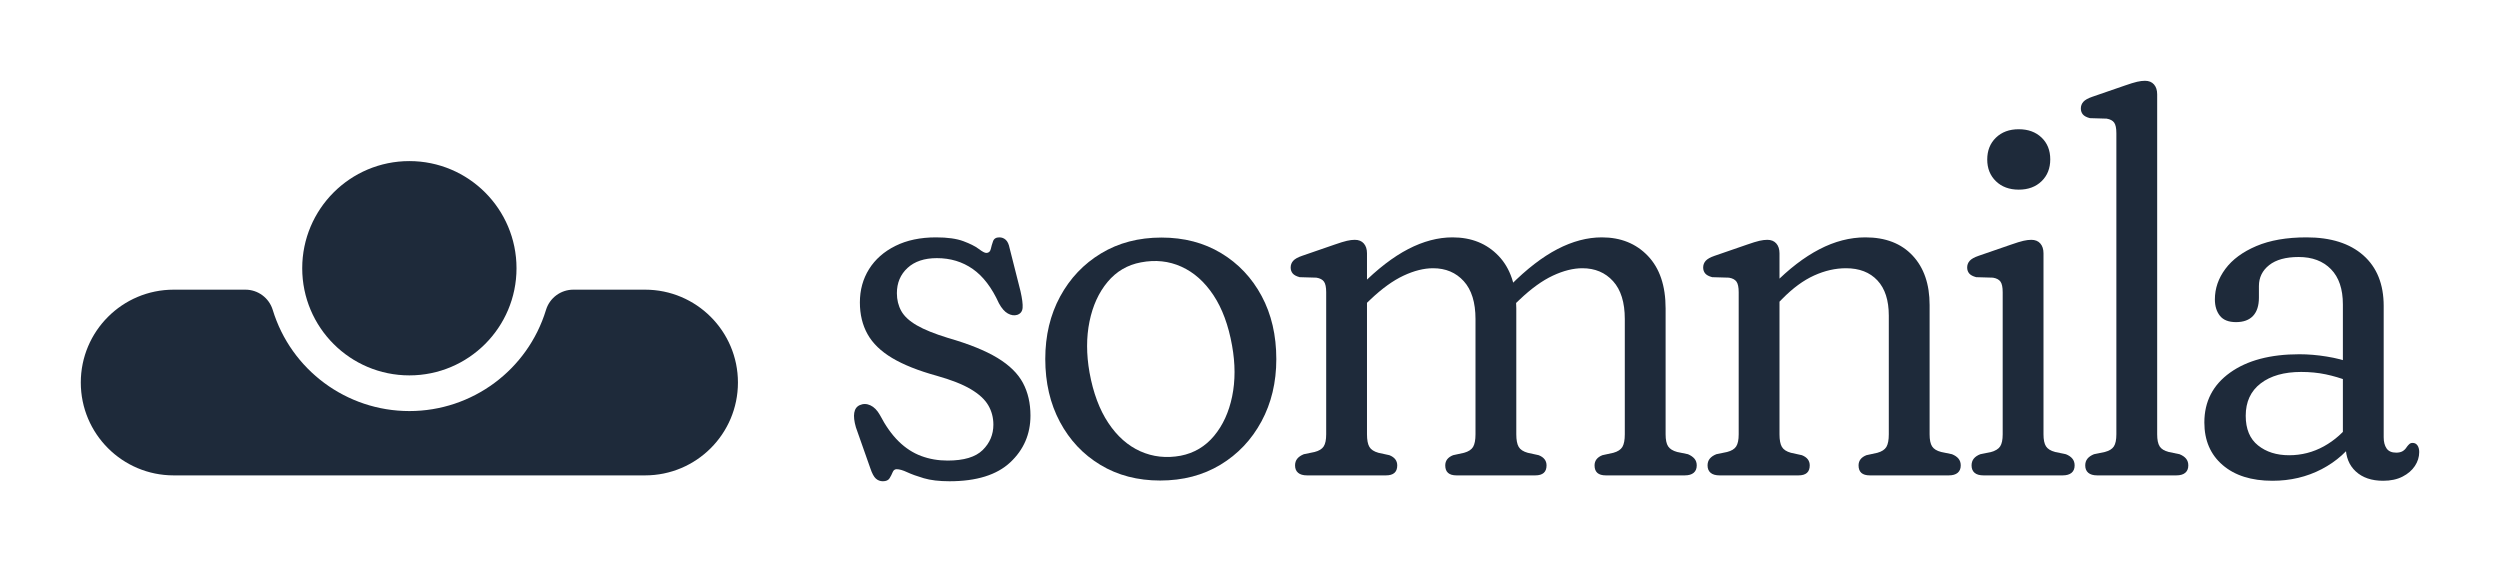
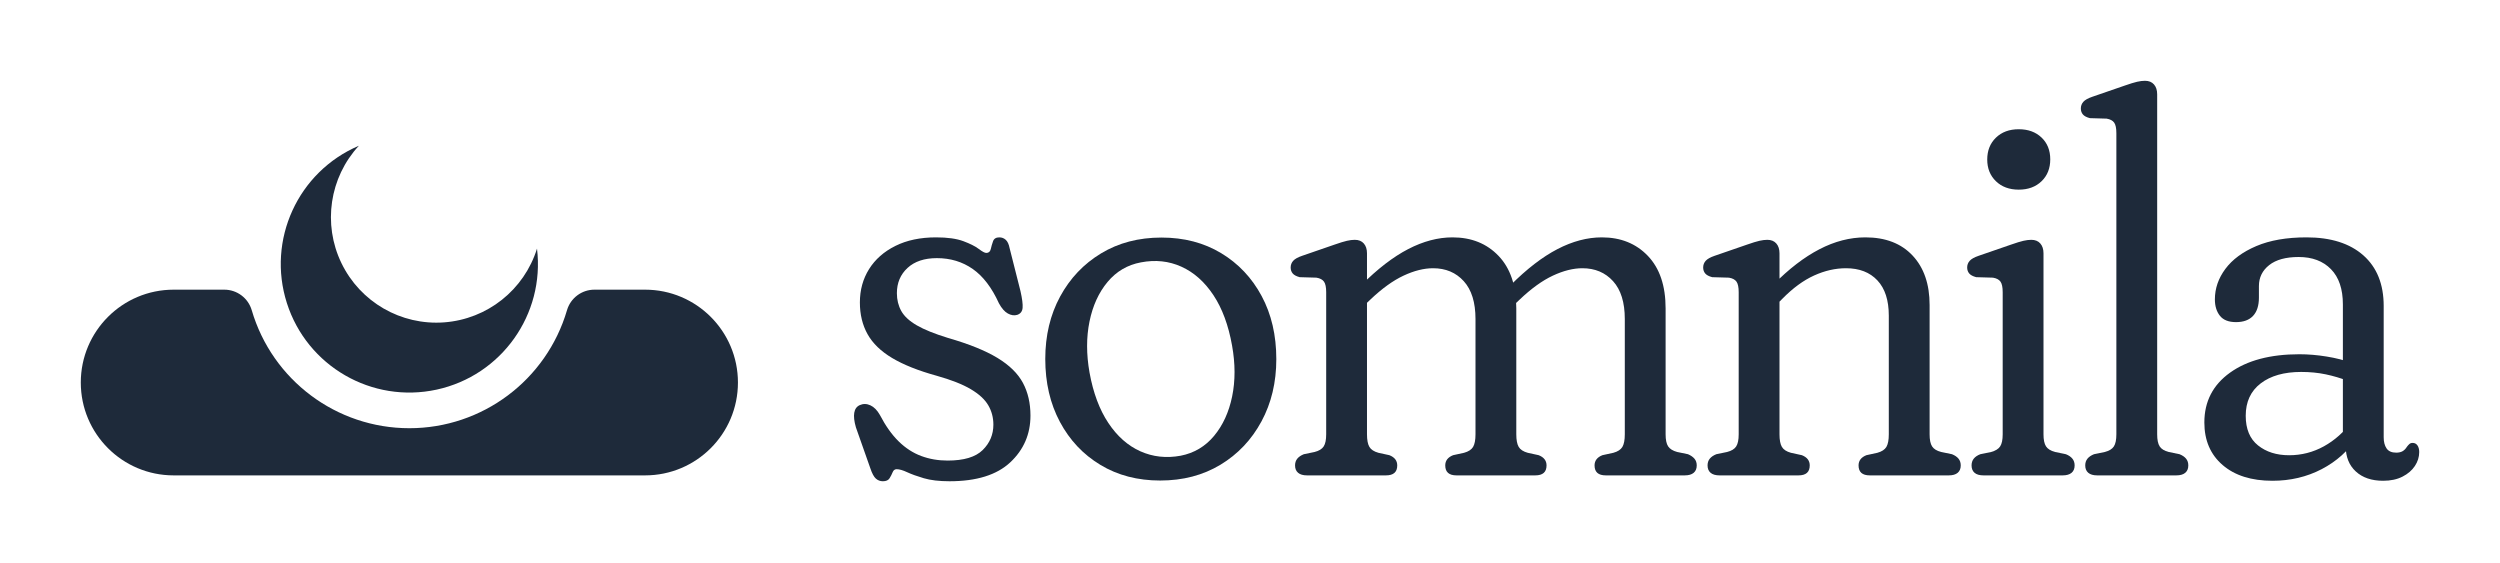
<svg xmlns="http://www.w3.org/2000/svg" viewBox="-300.00 -1765.20 9283.02 2087.20">
-   <g transform="translate(0.00,-1167.02) scale(26.5231) translate(-4.00,-36.00)">
-     <path d="M17.00,54.00 L27.04,54.00 A4,4 0 0 1 30.87,56.83 A20.00,20.00 0 0 0 69.13,56.83 A4,4 0 0 1 72.96,54.00 L83.00,54.00 A13.00,13.00 0 0 1 83.00,80.00 L17.00,80.00 A13.00,13.00 0 0 1 17.00,54.00 Z" fill="#1E2A3A" />
-     <path d="M35.00,51.00 A15,15 0 1 1 65.00,51.00 A15,15 0 1 1 35.00,51.00 Z" fill="#1E2A3A" />
+   <g transform="translate(0.00,-1262.50) scale(26.5231) translate(-4.00,-32.40)">
+     <path d="M17.00,54.00 L24.09,54.00 A4,4 0 0 1 27.93,56.87 A23.00,23.00 0 0 0 72.07,56.87 A4,4 0 0 1 75.91,54.00 L83.00,54.00 A13.00,13.00 0 0 1 83.00,80.00 L17.00,80.00 A13.00,13.00 0 0 1 17.00,54.00 Z" fill="#1E2A3A" />
+     <path d="M67.87,48.25 A18,18 0 1 1 42.93,33.85 A14.76,14.76 0 1 0 67.87,48.25 Z" fill="#1E2A3A" />
  </g>
  <g fill="#1E2A3A" transform="translate(2820.82,0.00)">
    <path d="M357.906 -806.697Q288.408 -806.697 248.959 -770.248Q209.51 -733.8 209.51 -676.502Q209.51 -639.704 225.81 -610.405Q242.109 -581.106 283.458 -557.157Q324.806 -533.208 399.504 -510.309Q516.207 -476.708 582.958 -436.158Q649.709 -395.607 677.61 -343.257Q705.51 -290.906 705.51 -222.205Q705.51 -118.602 630.459 -48.401Q555.407 21.8 404.904 21.8Q347.504 21.8 309.554 10.6Q271.604 -0.6 247.604 -11.8Q223.604 -23 208.603 -23Q198.302 -23 193.802 -11.8Q189.301 -0.6 182.4 10.6Q175.5 21.8 157.399 21.8Q142.599 21.8 131.548 12Q120.497 2.199 110.997 -26.102L57.399 -178.197Q47.699 -211.699 51.199 -232.501Q54.7 -253.303 71.602 -260.904Q90.903 -269.504 111.154 -260.154Q131.406 -250.803 146.307 -224.502Q178.007 -163.603 216.007 -126.354Q254.006 -89.104 299.605 -72.055Q345.204 -55.005 397.903 -55.005Q488.399 -55.005 528.098 -94.104Q567.797 -133.202 567.797 -188.3Q567.797 -227.899 548.747 -260.397Q529.698 -292.896 483.949 -320.045Q438.2 -347.194 357.102 -369.994Q255.001 -398.193 192.05 -435.744Q129.099 -473.294 100.598 -524.345Q72.097 -575.396 72.097 -642.097Q72.097 -711.499 106.198 -765.95Q140.3 -820.401 204.001 -852.102Q267.703 -883.802 354.805 -883.802Q418.605 -883.802 456.505 -869.603Q494.405 -855.403 513.755 -840.703Q533.105 -826.003 541.405 -826.003Q554.906 -826.003 558.206 -840.703Q561.507 -855.403 566.658 -869.603Q571.809 -883.802 590.009 -883.802Q603.71 -883.802 613.76 -874.702Q623.811 -865.601 628.011 -844L668.409 -684.403Q678.009 -641.902 676.309 -622.05Q674.608 -602.199 656.207 -595.999Q639.606 -591.099 621.605 -601.049Q603.604 -611.0 588.402 -639.001Q548.902 -726 491.303 -766.348Q433.704 -806.697 357.906 -806.697Z" />
    <path d="M1191.904 -883.102Q1317.505 -883.102 1413.556 -825.202Q1509.607 -767.302 1564.007 -665.852Q1618.408 -564.401 1618.408 -431.701Q1618.408 -302.601 1563.257 -200.401Q1508.107 -98.201 1411.006 -39.55Q1313.905 19.1 1187.003 19.1Q1061.701 19.1 965.5 -38.8Q869.3 -96.7 814.899 -198.501Q760.499 -300.301 760.499 -432.302Q760.499 -562.401 815.649 -664.102Q870.8 -765.802 967.901 -824.452Q1065.002 -883.102 1191.904 -883.102ZM1263.203 -73.007Q1338.2 -87.706 1387.247 -146.604Q1436.295 -205.503 1454.343 -292.951Q1472.392 -380.399 1454.091 -482.099Q1433.991 -595.299 1384.792 -669.397Q1335.594 -743.496 1265.947 -774.946Q1196.3 -806.395 1115.703 -790.996Q1040.707 -776.996 991.659 -718.098Q942.612 -659.2 924.713 -571.401Q906.815 -483.603 924.815 -381.903Q945.216 -269.004 994.614 -194.755Q1044.013 -120.506 1113.66 -89.407Q1183.307 -58.307 1263.203 -73.007Z" />
    <path d="M1955.112 -824.601V-152.608Q1955.112 -120.906 1964.012 -105.806Q1972.911 -90.706 1997.51 -83.906L2038.208 -75.005Q2067.409 -63.504 2067.409 -36.903Q2067.409 0.0 2025.606 0.0H1732.502Q1710.601 0.0 1699.3 -9.601Q1687.999 -19.202 1687.999 -36.903Q1687.999 -51.904 1696.199 -62.005Q1704.399 -72.105 1720.5 -78.606L1760.598 -86.906Q1784.897 -93.106 1794.246 -107.456Q1803.596 -121.807 1803.596 -152.608V-680.191Q1803.596 -707.992 1795.396 -719.443Q1787.196 -730.893 1767.396 -734.193L1705.2 -735.994Q1686.8 -740.794 1679.25 -749.795Q1671.699 -758.795 1671.699 -771.896Q1671.699 -786.197 1681.0 -796.698Q1690.301 -807.199 1714.402 -815.399L1834.606 -856.902Q1864.607 -867.402 1880.658 -871.053Q1896.709 -874.703 1909.81 -874.703Q1931.411 -874.703 1943.262 -861.152Q1955.112 -847.602 1955.112 -824.601ZM1933.211 -620.096 1892.81 -665.699 1933.609 -705.999Q2024.311 -796.902 2108.162 -840.352Q2192.012 -883.802 2272.712 -883.802Q2378.013 -883.802 2443.763 -814.902Q2509.512 -746.001 2509.512 -620.0V-152.608Q2509.512 -120.906 2518.412 -105.806Q2527.312 -90.706 2551.911 -83.906L2592.609 -75.005Q2621.809 -63.504 2621.809 -36.903Q2621.809 0.0 2580.007 0.0H2287.502Q2245.7 0.0 2245.7 -36.903Q2245.7 -63.504 2274.9 -75.005L2315.598 -83.906Q2340.197 -90.706 2349.097 -105.806Q2357.997 -120.906 2357.997 -152.608V-580.696Q2357.997 -673.094 2314.448 -721.142Q2270.9 -769.191 2200.502 -769.191Q2149.703 -769.191 2090.956 -741.742Q2032.208 -714.293 1967.511 -652.696ZM2487.612 -620.096 2447.21 -665.699 2488.01 -705.999Q2578.712 -796.902 2662.562 -840.352Q2746.413 -883.802 2827.113 -883.802Q2932.413 -883.802 2998.163 -814.902Q3063.913 -746.001 3063.913 -620.0V-152.608Q3063.913 -121.807 3073.413 -107.606Q3082.912 -93.406 3106.911 -86.906L3147.009 -78.606Q3162.81 -71.805 3171.16 -61.855Q3179.51 -51.904 3179.51 -36.903Q3179.51 -19.202 3168.209 -9.601Q3156.908 0.0 3135.007 0.0H2841.903Q2800.1 0.0 2800.1 -36.903Q2800.1 -63.504 2829.301 -75.005L2869.999 -83.906Q2894.598 -90.706 2903.497 -105.806Q2912.397 -120.906 2912.397 -152.608V-580.696Q2912.397 -673.094 2868.849 -721.142Q2825.3 -769.191 2754.902 -769.191Q2704.104 -769.191 2645.356 -741.742Q2586.608 -714.293 2521.911 -652.696Z" />
    <path d="M3486.812 -824.601V-152.608Q3486.812 -120.906 3495.712 -105.806Q3504.611 -90.706 3529.21 -83.906L3569.908 -75.005Q3599.109 -63.504 3599.109 -36.903Q3599.109 0.0 3557.306 0.0H3264.202Q3242.301 0.0 3231 -9.601Q3219.699 -19.202 3219.699 -36.903Q3219.699 -51.904 3227.899 -62.005Q3236.099 -72.105 3252.2 -78.606L3292.298 -86.906Q3316.597 -93.106 3325.946 -107.456Q3335.296 -121.807 3335.296 -152.608V-680.191Q3335.296 -707.992 3327.096 -719.443Q3318.896 -730.893 3299.096 -734.193L3236.9 -735.994Q3218.5 -740.794 3210.95 -749.795Q3203.399 -758.795 3203.399 -771.896Q3203.399 -786.197 3212.7 -796.698Q3222 -807.199 3246.102 -815.399L3366.306 -856.902Q3396.307 -867.402 3412.358 -871.053Q3428.409 -874.703 3441.51 -874.703Q3463.111 -874.703 3474.962 -861.152Q3486.812 -847.602 3486.812 -824.601ZM3464.911 -622.896 3424.51 -668.499 3464.609 -708.799Q3550.012 -795.502 3635.012 -839.652Q3720.013 -883.802 3805.912 -883.802Q3917.713 -883.802 3980.963 -816.302Q4044.213 -748.801 4044.213 -632.599V-152.608Q4044.213 -121.807 4053.563 -107.456Q4062.912 -93.106 4087.211 -86.906L4127.309 -78.606Q4143.41 -72.105 4151.61 -62.005Q4159.81 -51.904 4159.81 -36.903Q4159.81 -19.202 4148.509 -9.601Q4137.208 0.0 4115.307 0.0H3822.203Q3780.4 0.0 3780.4 -36.903Q3780.4 -63.504 3809.601 -75.005L3850.299 -83.906Q3874.898 -90.706 3883.797 -105.806Q3892.697 -120.906 3892.697 -152.608V-593.295Q3892.697 -678.693 3850.448 -723.942Q3808.2 -769.191 3733.702 -769.191Q3674.904 -769.191 3615.356 -742.242Q3555.809 -715.293 3497.111 -655.496Z" />
    <path d="M4467.112 -824.601V-152.608Q4467.112 -122.107 4476.462 -107.756Q4485.812 -93.406 4510.111 -86.906L4550.208 -78.606Q4566.009 -72.405 4574.359 -62.155Q4582.709 -51.904 4582.709 -36.903Q4582.709 -19.202 4571.408 -9.601Q4560.108 0.0 4538.207 0.0H4244.502Q4222.301 0.0 4211.15 -9.601Q4199.999 -19.202 4199.999 -36.903Q4199.999 -51.904 4208.199 -62.155Q4216.399 -72.405 4232.5 -78.606L4272.598 -86.906Q4296.897 -93.406 4306.246 -107.756Q4315.596 -122.107 4315.596 -152.608V-680.191Q4315.596 -707.992 4307.396 -719.443Q4299.196 -730.893 4279.396 -734.193L4217.2 -735.994Q4198.8 -740.794 4191.25 -749.795Q4183.699 -758.795 4183.699 -771.896Q4183.699 -786.197 4193.0 -796.698Q4202.301 -807.199 4226.402 -815.399L4346.606 -856.902Q4376.607 -867.402 4392.658 -871.053Q4408.709 -874.703 4421.81 -874.703Q4443.411 -874.703 4455.262 -861.152Q4467.112 -847.602 4467.112 -824.601ZM4375.205 -1060.994Q4322.802 -1060.994 4290.5 -1092.246Q4258.198 -1123.497 4258.198 -1172.8Q4258.198 -1222.803 4290.5 -1254.055Q4322.802 -1285.306 4375.205 -1285.306Q4427.608 -1285.306 4459.91 -1254.405Q4492.212 -1223.503 4492.212 -1173.5Q4492.212 -1123.497 4459.91 -1092.246Q4427.608 -1060.994 4375.205 -1060.994Z" />
    <path d="M4889.212 -1415.101V-152.608Q4889.212 -121.807 4898.562 -107.456Q4907.912 -93.106 4932.211 -86.906L4972.309 -78.606Q4988.409 -72.105 4996.609 -62.005Q5004.81 -51.904 5004.81 -36.903Q5004.81 -19.202 4993.509 -9.601Q4982.208 0.0 4960.307 0.0H4666.602Q4644.701 0.0 4633.4 -9.601Q4622.099 -19.202 4622.099 -36.903Q4622.099 -51.904 4630.3 -62.005Q4638.5 -72.105 4654.6 -78.606L4694.698 -86.906Q4718.997 -93.106 4728.347 -107.456Q4737.697 -121.807 4737.697 -152.608V-1270.692Q4737.697 -1298.492 4729.497 -1309.943Q4721.297 -1321.393 4701.497 -1324.694L4639.301 -1326.494Q4620.9 -1331.295 4613.35 -1340.295Q4605.8 -1349.296 4605.8 -1362.396Q4605.8 -1376.698 4615.1 -1387.198Q4624.401 -1397.699 4648.502 -1405.9L4768.706 -1447.402Q4798.708 -1457.903 4814.759 -1461.553Q4830.81 -1465.203 4843.91 -1465.203Q4865.511 -1465.203 4877.362 -1451.652Q4889.212 -1438.102 4889.212 -1415.101Z" />
    <path d="M5589.298 -108.204V-133.404L5578.796 -141.003V-634.705Q5578.796 -720.501 5534.548 -765.699Q5490.3 -810.898 5414.703 -810.898Q5343.207 -810.898 5305.109 -780.799Q5267.01 -750.7 5267.01 -703.002V-660.202Q5267.01 -615.6 5245.308 -592.348Q5223.606 -569.097 5182.003 -569.097Q5140.8 -569.097 5122.148 -592.648Q5103.497 -616.199 5103.497 -653.601Q5103.497 -714.401 5142.498 -766.801Q5181.499 -819.202 5257.401 -851.502Q5333.303 -883.802 5443.706 -883.802Q5579.31 -883.802 5654.811 -817.002Q5730.312 -750.202 5730.312 -629.001V-141.408Q5730.312 -115.809 5741.011 -100.109Q5751.711 -84.41 5776.711 -84.41Q5791.31 -84.41 5800.61 -89.859Q5809.91 -95.309 5816.61 -106.309Q5820.91 -112.109 5825.66 -116.359Q5830.41 -120.608 5837.71 -120.608Q5849.311 -120.608 5855.761 -111.208Q5862.211 -101.807 5862.211 -86.606Q5862.211 -59.205 5846.161 -34.904Q5830.11 -10.602 5800.058 4.699Q5770.006 20.0 5728.204 20.0Q5664.202 20.0 5626.75 -14.551Q5589.298 -49.102 5589.298 -108.204ZM5064.397 -196.501Q5064.397 -313.202 5159.849 -381.503Q5255.3 -449.803 5417.102 -449.803Q5466.101 -449.803 5518.55 -441.303Q5570.999 -432.804 5609.798 -417.904L5596.596 -351.101Q5557.498 -366.301 5515.1 -375.2Q5472.702 -384.1 5423.904 -384.1Q5329.008 -384.1 5273.511 -341.501Q5218.013 -298.902 5218.013 -221.304Q5218.013 -147.906 5263.661 -111.357Q5309.31 -74.808 5379.108 -74.808Q5448.304 -74.808 5508.302 -107.956Q5568.299 -141.105 5610.996 -199.401L5632.296 -141.898Q5582.697 -66.199 5499.997 -23.099Q5417.298 20.0 5317.198 20.0Q5200.198 20.0 5132.298 -38.4Q5064.397 -96.801 5064.397 -196.501Z" />
  </g>
</svg>
